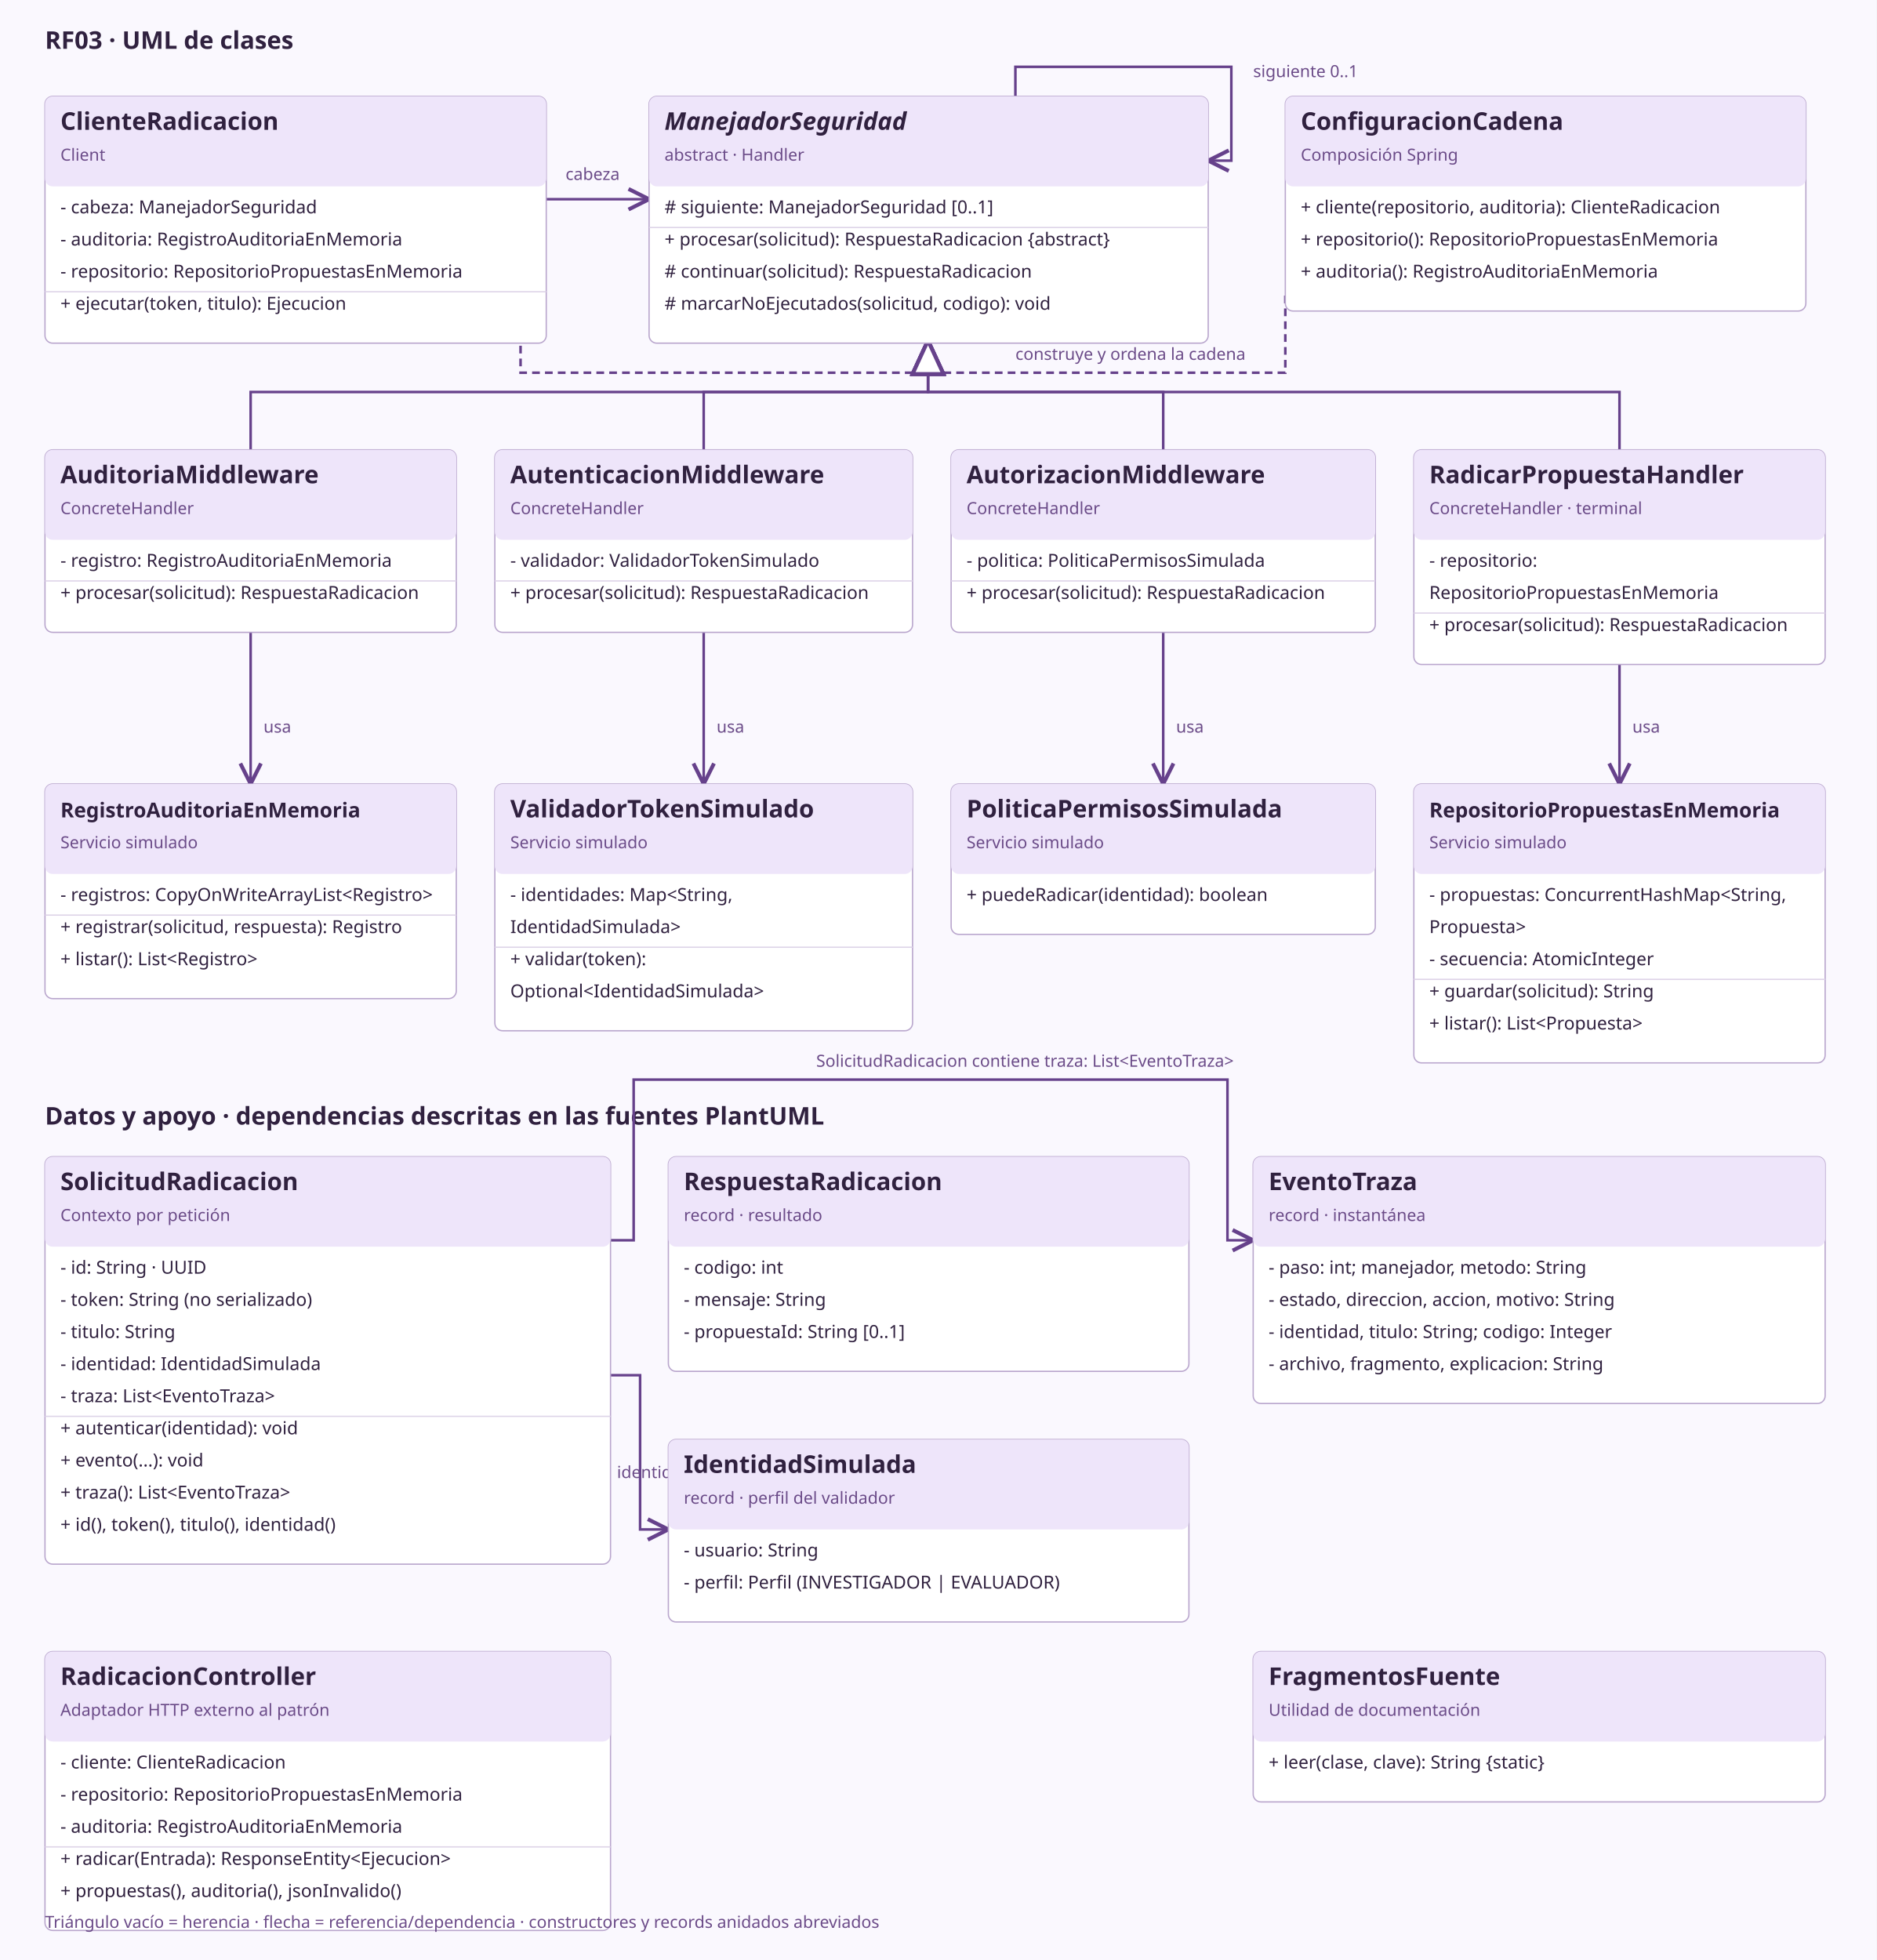
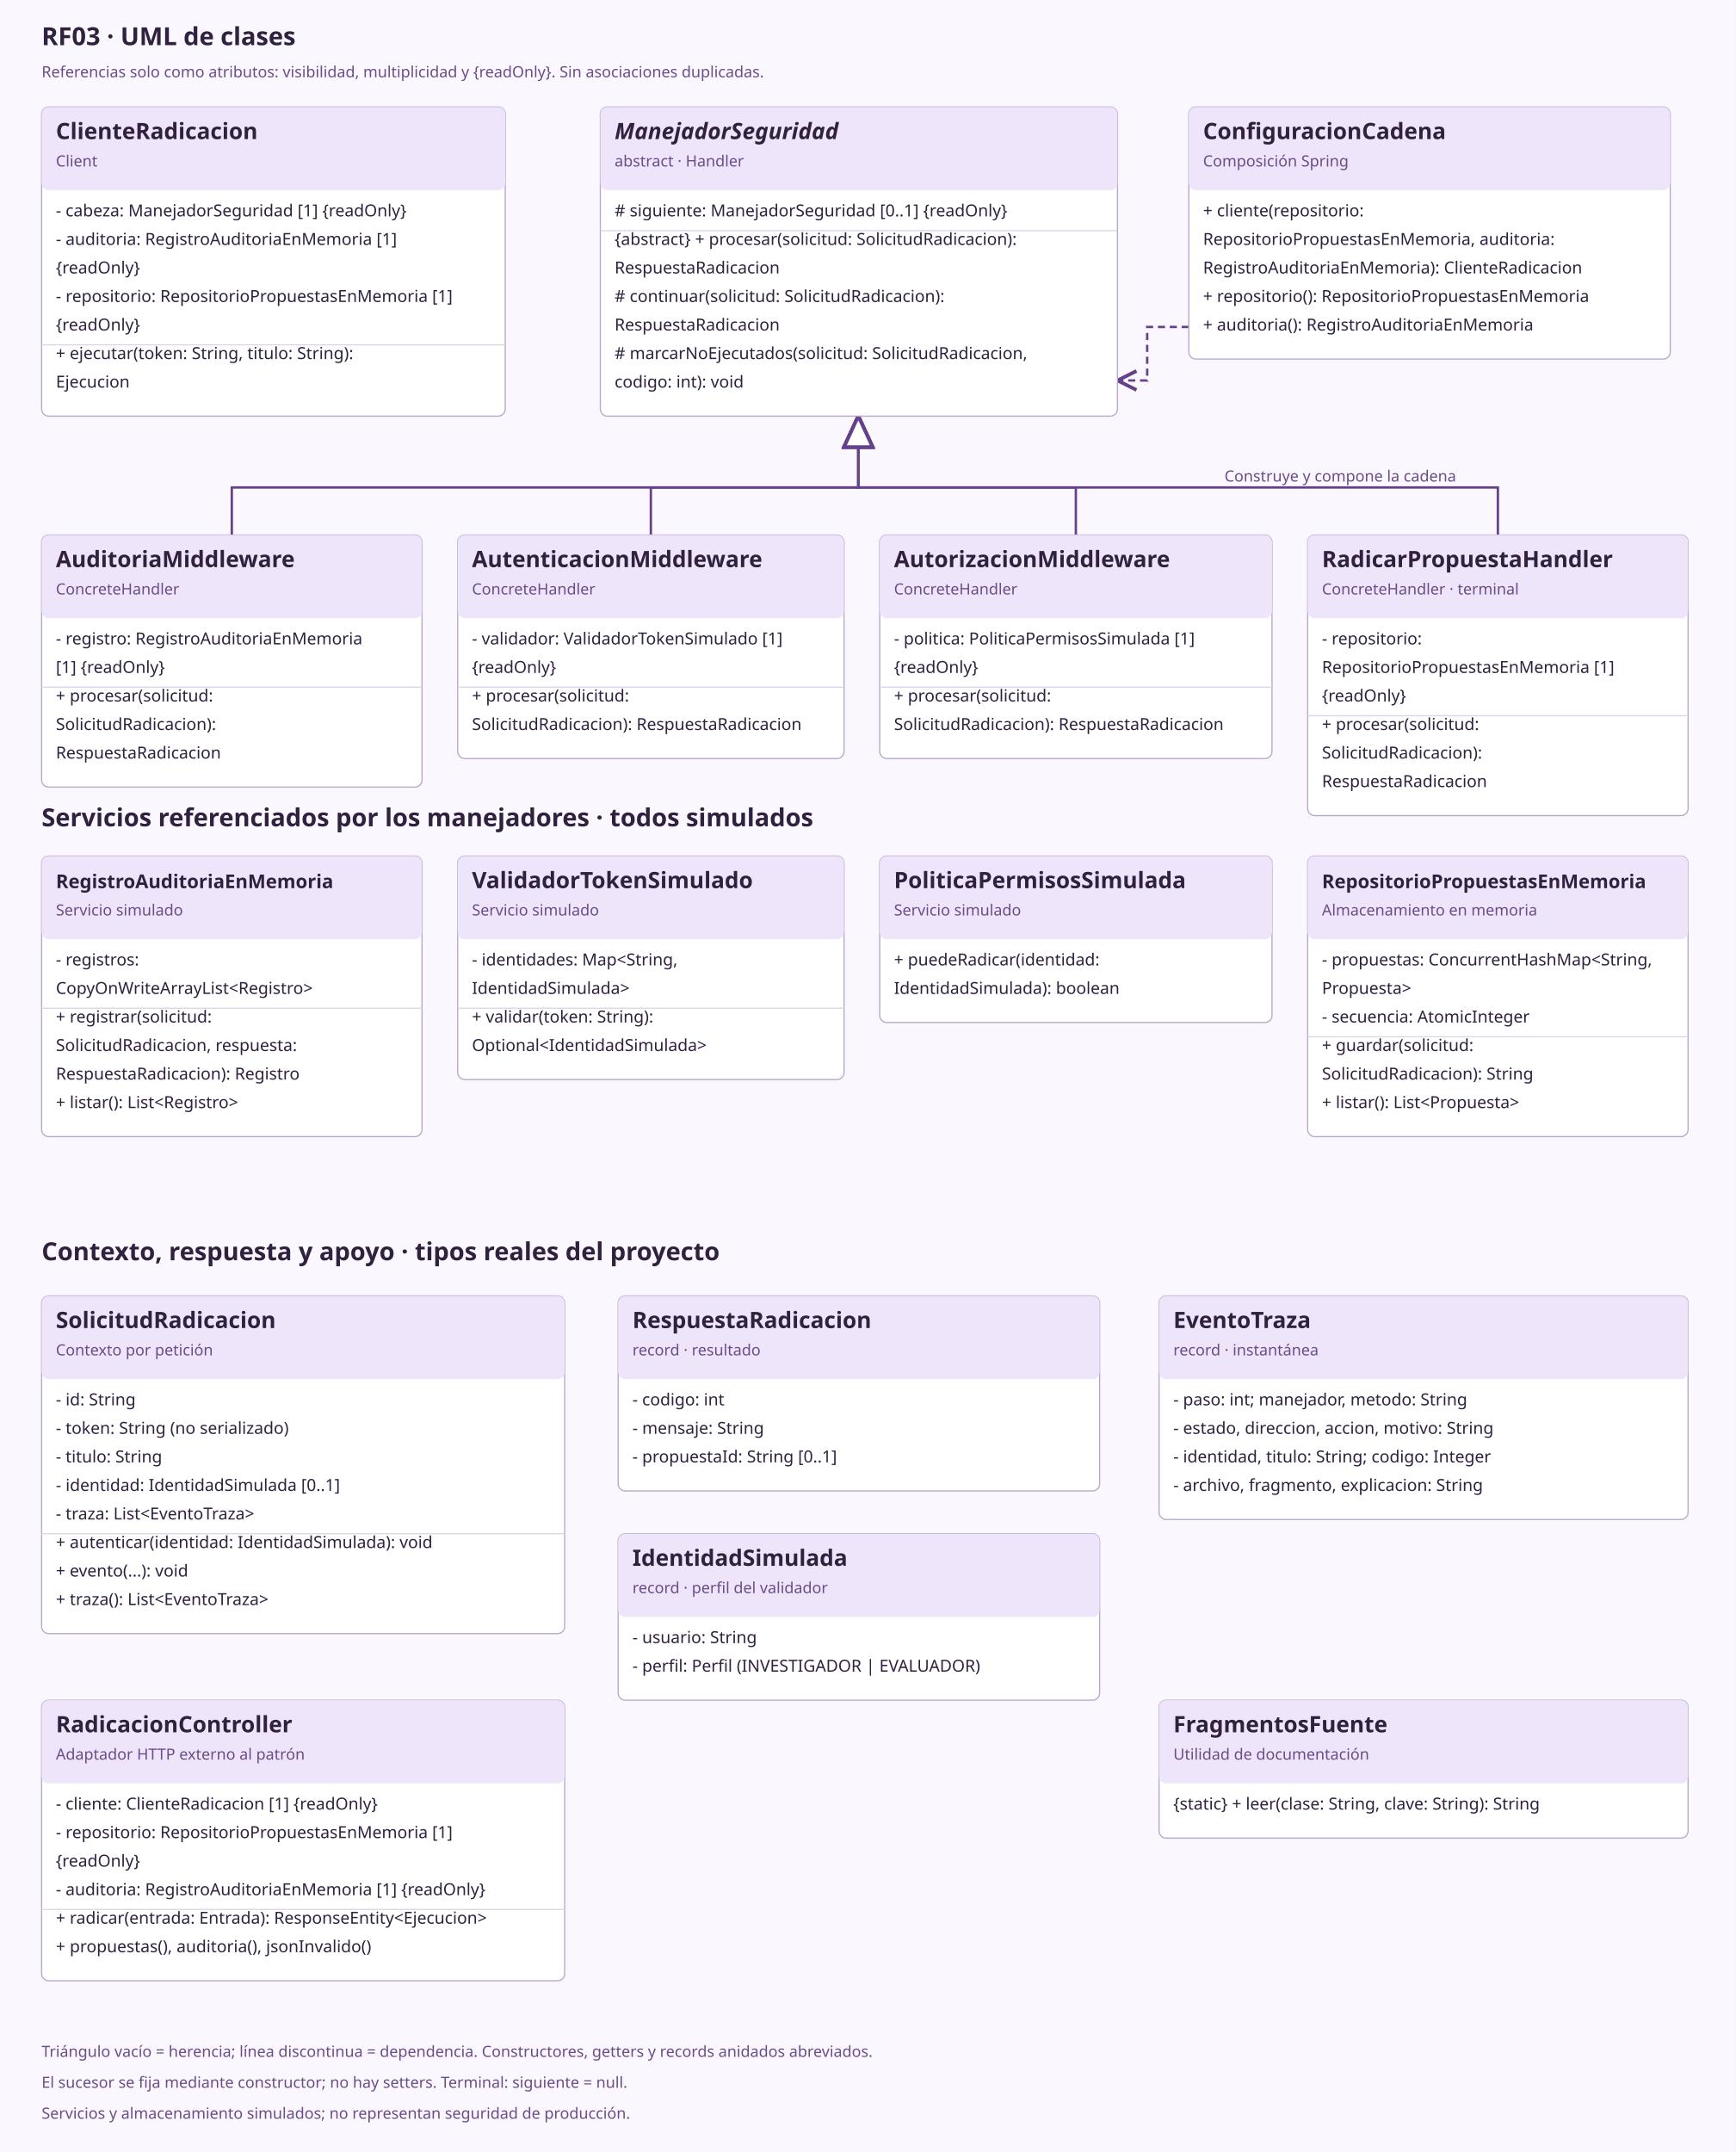
- <svg xmlns="http://www.w3.org/2000/svg" viewBox="0 0 1460 1525" role="img" aria-labelledby="title desc">
+ <svg xmlns="http://www.w3.org/2000/svg" viewBox="0 0 1460 1810" role="img" aria-labelledby="title desc">
  <defs>
    <marker id="arrow" markerWidth="10" markerHeight="10" refX="9" refY="5" orient="auto">
      <path d="M1 1 L9 5 L1 9" fill="none" stroke="#66418b" stroke-width="1.5" />
    </marker>
    <marker id="inherit" markerWidth="16" markerHeight="14" refX="14" refY="7" orient="auto">
      <path d="M1 1 L14 7 L1 13 Z" fill="white" stroke="#66418b" stroke-width="1.5" />
    </marker>
  </defs>
-   <rect width="1460" height="1525" fill="#faf8fe" />
-   <style>text{font-family:system-ui,Segoe UI,sans-serif;fill:#30213f} .title{font-size:19px;font-weight:700}.member{font-size:14px}.role{font-size:13px;fill:#6b4b88}.edge{fill:none;stroke:#66418b;stroke-width:2}</style>
+   <rect width="1460" height="1810" fill="#faf8fe" />
+   <style>text{font-family:system-ui,Segoe UI,sans-serif;fill:#30213f}.title{font-size:21px;font-weight:700}.member{font-size:14px}.role{font-size:13px;fill:#6b4b88}.edge{fill:none;stroke:#66418b;stroke-width:2}</style>
  <text x="35" y="38" class="title">RF03 · UML de clases</text>
-   <path d="M425 155 H505" class="edge" marker-end="url(#arrow)" />
-   <text x="440" y="140" class="role">cabeza</text>
-   <path d="M790 75 V52 H958 V125 H940" class="edge" marker-end="url(#arrow)" />
-   <text x="975" y="60" class="role">siguiente 0..1</text>
-   <path d="M1000 230 V290 H405 V240" class="edge" marker-end="url(#arrow)" stroke-dasharray="6 4" />
-   <text x="790" y="280" class="role">construye y ordena la cadena</text>
-   <path d="M195.0 350 V320 H195.0 V305 H722 V265" class="edge" marker-end="url(#inherit)" />
-   <path d="M195.0 492 V610" class="edge" marker-end="url(#arrow)" />
-   <text x="205.0" y="570" class="role">usa</text>
-   <path d="M547.5 350 V320 H547.5 V305 H722 V265" class="edge" marker-end="url(#inherit)" />
-   <path d="M547.5 492 V610" class="edge" marker-end="url(#arrow)" />
-   <text x="557.5" y="570" class="role">usa</text>
-   <path d="M905.0 350 V320 H905.0 V305 H722 V265" class="edge" marker-end="url(#inherit)" />
-   <path d="M905.0 492 V610" class="edge" marker-end="url(#arrow)" />
-   <text x="915.0" y="570" class="role">usa</text>
-   <path d="M1260.0 350 V320 H1260.0 V305 H722 V265" class="edge" marker-end="url(#inherit)" />
-   <path d="M1260.0 517 V610" class="edge" marker-end="url(#arrow)" />
-   <text x="1270.0" y="570" class="role">usa</text>
-   <text x="35" y="875" class="title">Datos y apoyo · dependencias descritas en las fuentes PlantUML</text>
-   <path d="M475 1070 H498 V1190 H520" class="edge" marker-end="url(#arrow)" />
-   <text x="480" y="1150" class="role">identidad</text>
-   <path d="M475 965 H493 V840 H955 V965 H975" class="edge" marker-end="url(#arrow)" />
-   <text x="635" y="830" class="role">SolicitudRadicacion contiene traza: List&lt;EventoTraza&gt;</text>
-   <g>
-     <rect x="35" y="75" width="390" height="192" rx="6" fill="white" stroke="#b9a6cd" />
-     <rect x="35" y="75" width="390" height="70" rx="6" fill="#eee5fa" />
-     <text x="47" y="101" class="title">ClienteRadicacion</text>
-     <text x="47" y="125" class="role">Client</text>
-     <text x="47" y="166" class="member">- cabeza: ManejadorSeguridad</text>
-     <text x="47" y="191" class="member">- auditoria: RegistroAuditoriaEnMemoria</text>
-     <text x="47" y="216" class="member">- repositorio: RepositorioPropuestasEnMemoria</text>
-     <path d="M35 227 H425" stroke="#ded4e8" />
-     <text x="47" y="241" class="member">+ ejecutar(token, titulo): Ejecucion</text>
-   </g>
-   <g>
-     <rect x="505" y="75" width="435" height="192" rx="6" fill="white" stroke="#b9a6cd" />
-     <rect x="505" y="75" width="435" height="70" rx="6" fill="#eee5fa" />
-     <text x="517" y="101" class="title" font-style="italic">ManejadorSeguridad</text>
-     <text x="517" y="125" class="role">abstract · Handler</text>
-     <text x="517" y="166" class="member"># siguiente: ManejadorSeguridad [0..1]</text>
-     <path d="M505 177 H940" stroke="#ded4e8" />
-     <text x="517" y="191" class="member">+ procesar(solicitud): RespuestaRadicacion {abstract}</text>
-     <text x="517" y="216" class="member"># continuar(solicitud): RespuestaRadicacion</text>
-     <text x="517" y="241" class="member"># marcarNoEjecutados(solicitud, codigo): void</text>
-   </g>
-   <g>
-     <rect x="1000" y="75" width="405" height="167" rx="6" fill="white" stroke="#b9a6cd" />
-     <rect x="1000" y="75" width="405" height="70" rx="6" fill="#eee5fa" />
-     <text x="1012" y="101" class="title">ConfiguracionCadena</text>
-     <text x="1012" y="125" class="role">Composición Spring</text>
-     <text x="1012" y="166" class="member">+ cliente(repositorio, auditoria): ClienteRadicacion</text>
-     <text x="1012" y="191" class="member">+ repositorio(): RepositorioPropuestasEnMemoria</text>
-     <text x="1012" y="216" class="member">+ auditoria(): RegistroAuditoriaEnMemoria</text>
-   </g>
-   <g>
-     <rect x="35" y="350" width="320" height="142" rx="6" fill="white" stroke="#b9a6cd" />
-     <rect x="35" y="350" width="320" height="70" rx="6" fill="#eee5fa" />
-     <text x="47" y="376" class="title">AuditoriaMiddleware</text>
-     <text x="47" y="400" class="role">ConcreteHandler</text>
-     <text x="47" y="441" class="member">- registro: RegistroAuditoriaEnMemoria</text>
-     <path d="M35 452 H355" stroke="#ded4e8" />
-     <text x="47" y="466" class="member">+ procesar(solicitud): RespuestaRadicacion</text>
-   </g>
-   <g>
-     <rect x="385" y="350" width="325" height="142" rx="6" fill="white" stroke="#b9a6cd" />
-     <rect x="385" y="350" width="325" height="70" rx="6" fill="#eee5fa" />
-     <text x="397" y="376" class="title">AutenticacionMiddleware</text>
-     <text x="397" y="400" class="role">ConcreteHandler</text>
-     <text x="397" y="441" class="member">- validador: ValidadorTokenSimulado</text>
-     <path d="M385 452 H710" stroke="#ded4e8" />
-     <text x="397" y="466" class="member">+ procesar(solicitud): RespuestaRadicacion</text>
-   </g>
-   <g>
-     <rect x="740" y="350" width="330" height="142" rx="6" fill="white" stroke="#b9a6cd" />
-     <rect x="740" y="350" width="330" height="70" rx="6" fill="#eee5fa" />
-     <text x="752" y="376" class="title">AutorizacionMiddleware</text>
-     <text x="752" y="400" class="role">ConcreteHandler</text>
-     <text x="752" y="441" class="member">- politica: PoliticaPermisosSimulada</text>
-     <path d="M740 452 H1070" stroke="#ded4e8" />
-     <text x="752" y="466" class="member">+ procesar(solicitud): RespuestaRadicacion</text>
-   </g>
-   <g>
-     <rect x="1100" y="350" width="320" height="167" rx="6" fill="white" stroke="#b9a6cd" />
-     <rect x="1100" y="350" width="320" height="70" rx="6" fill="#eee5fa" />
-     <text x="1112" y="376" class="title">RadicarPropuestaHandler</text>
-     <text x="1112" y="400" class="role">ConcreteHandler · terminal</text>
-     <text x="1112" y="441" class="member">- repositorio:</text>
-     <text x="1112" y="466" class="member">RepositorioPropuestasEnMemoria</text>
-     <path d="M1100 477 H1420" stroke="#ded4e8" />
-     <text x="1112" y="491" class="member">+ procesar(solicitud): RespuestaRadicacion</text>
-   </g>
-   <g>
-     <rect x="35" y="610" width="320" height="167" rx="6" fill="white" stroke="#b9a6cd" />
-     <rect x="35" y="610" width="320" height="70" rx="6" fill="#eee5fa" />
-     <text x="47" y="636" class="title" style="font-size:16px">RegistroAuditoriaEnMemoria</text>
-     <text x="47" y="660" class="role">Servicio simulado</text>
-     <text x="47" y="701" class="member">- registros: CopyOnWriteArrayList&lt;Registro&gt;</text>
-     <path d="M35 712 H355" stroke="#ded4e8" />
-     <text x="47" y="726" class="member">+ registrar(solicitud, respuesta): Registro</text>
-     <text x="47" y="751" class="member">+ listar(): List&lt;Registro&gt;</text>
-   </g>
-   <g>
-     <rect x="385" y="610" width="325" height="192" rx="6" fill="white" stroke="#b9a6cd" />
-     <rect x="385" y="610" width="325" height="70" rx="6" fill="#eee5fa" />
-     <text x="397" y="636" class="title">ValidadorTokenSimulado</text>
-     <text x="397" y="660" class="role">Servicio simulado</text>
-     <text x="397" y="701" class="member">- identidades: Map&lt;String,</text>
-     <text x="397" y="726" class="member">IdentidadSimulada&gt;</text>
-     <path d="M385 737 H710" stroke="#ded4e8" />
-     <text x="397" y="751" class="member">+ validar(token):</text>
-     <text x="397" y="776" class="member">Optional&lt;IdentidadSimulada&gt;</text>
-   </g>
-   <g>
-     <rect x="740" y="610" width="330" height="117" rx="6" fill="white" stroke="#b9a6cd" />
-     <rect x="740" y="610" width="330" height="70" rx="6" fill="#eee5fa" />
-     <text x="752" y="636" class="title">PoliticaPermisosSimulada</text>
-     <text x="752" y="660" class="role">Servicio simulado</text>
-     <text x="752" y="701" class="member">+ puedeRadicar(identidad): boolean</text>
-   </g>
-   <g>
-     <rect x="1100" y="610" width="320" height="217" rx="6" fill="white" stroke="#b9a6cd" />
-     <rect x="1100" y="610" width="320" height="70" rx="6" fill="#eee5fa" />
-     <text x="1112" y="636" class="title" style="font-size:16px">RepositorioPropuestasEnMemoria</text>
-     <text x="1112" y="660" class="role">Servicio simulado</text>
-     <text x="1112" y="701" class="member">- propuestas: ConcurrentHashMap&lt;String,</text>
-     <text x="1112" y="726" class="member">Propuesta&gt;</text>
-     <text x="1112" y="751" class="member">- secuencia: AtomicInteger</text>
-     <path d="M1100 762 H1420" stroke="#ded4e8" />
-     <text x="1112" y="776" class="member">+ guardar(solicitud): String</text>
-     <text x="1112" y="801" class="member">+ listar(): List&lt;Propuesta&gt;</text>
-   </g>
-   <g>
-     <rect x="35" y="900" width="440" height="317" rx="6" fill="white" stroke="#b9a6cd" />
-     <rect x="35" y="900" width="440" height="70" rx="6" fill="#eee5fa" />
-     <text x="47" y="926" class="title">SolicitudRadicacion</text>
-     <text x="47" y="950" class="role">Contexto por petición</text>
-     <text x="47" y="991" class="member">- id: String · UUID</text>
-     <text x="47" y="1016" class="member">- token: String (no serializado)</text>
-     <text x="47" y="1041" class="member">- titulo: String</text>
-     <text x="47" y="1066" class="member">- identidad: IdentidadSimulada</text>
-     <text x="47" y="1091" class="member">- traza: List&lt;EventoTraza&gt;</text>
-     <path d="M35 1102 H475" stroke="#ded4e8" />
-     <text x="47" y="1116" class="member">+ autenticar(identidad): void</text>
-     <text x="47" y="1141" class="member">+ evento(...): void</text>
-     <text x="47" y="1166" class="member">+ traza(): List&lt;EventoTraza&gt;</text>
-     <text x="47" y="1191" class="member">+ id(), token(), titulo(), identidad()</text>
-   </g>
-   <g>
-     <rect x="520" y="900" width="405" height="167" rx="6" fill="white" stroke="#b9a6cd" />
-     <rect x="520" y="900" width="405" height="70" rx="6" fill="#eee5fa" />
-     <text x="532" y="926" class="title">RespuestaRadicacion</text>
-     <text x="532" y="950" class="role">record · resultado</text>
-     <text x="532" y="991" class="member">- codigo: int</text>
-     <text x="532" y="1016" class="member">- mensaje: String</text>
-     <text x="532" y="1041" class="member">- propuestaId: String [0..1]</text>
-   </g>
-   <g>
-     <rect x="975" y="900" width="445" height="192" rx="6" fill="white" stroke="#b9a6cd" />
-     <rect x="975" y="900" width="445" height="70" rx="6" fill="#eee5fa" />
-     <text x="987" y="926" class="title">EventoTraza</text>
-     <text x="987" y="950" class="role">record · instantánea</text>
-     <text x="987" y="991" class="member">- paso: int; manejador, metodo: String</text>
-     <text x="987" y="1016" class="member">- estado, direccion, accion, motivo: String</text>
-     <text x="987" y="1041" class="member">- identidad, titulo: String; codigo: Integer</text>
-     <text x="987" y="1066" class="member">- archivo, fragmento, explicacion: String</text>
-   </g>
-   <g>
-     <rect x="520" y="1120" width="405" height="142" rx="6" fill="white" stroke="#b9a6cd" />
-     <rect x="520" y="1120" width="405" height="70" rx="6" fill="#eee5fa" />
-     <text x="532" y="1146" class="title">IdentidadSimulada</text>
-     <text x="532" y="1170" class="role">record · perfil del validador</text>
-     <text x="532" y="1211" class="member">- usuario: String</text>
-     <text x="532" y="1236" class="member">- perfil: Perfil (INVESTIGADOR | EVALUADOR)</text>
-   </g>
-   <g>
-     <rect x="35" y="1285" width="440" height="217" rx="6" fill="white" stroke="#b9a6cd" />
-     <rect x="35" y="1285" width="440" height="70" rx="6" fill="#eee5fa" />
-     <text x="47" y="1311" class="title">RadicacionController</text>
-     <text x="47" y="1335" class="role">Adaptador HTTP externo al patrón</text>
-     <text x="47" y="1376" class="member">- cliente: ClienteRadicacion</text>
-     <text x="47" y="1401" class="member">- repositorio: RepositorioPropuestasEnMemoria</text>
-     <text x="47" y="1426" class="member">- auditoria: RegistroAuditoriaEnMemoria</text>
-     <path d="M35 1437 H475" stroke="#ded4e8" />
-     <text x="47" y="1451" class="member">+ radicar(Entrada): ResponseEntity&lt;Ejecucion&gt;</text>
-     <text x="47" y="1476" class="member">+ propuestas(), auditoria(), jsonInvalido()</text>
-   </g>
-   <g>
-     <rect x="975" y="1285" width="445" height="117" rx="6" fill="white" stroke="#b9a6cd" />
-     <rect x="975" y="1285" width="445" height="70" rx="6" fill="#eee5fa" />
-     <text x="987" y="1311" class="title">FragmentosFuente</text>
-     <text x="987" y="1335" class="role">Utilidad de documentación</text>
-     <text x="987" y="1376" class="member">+ leer(clase, clave): String {static}</text>
-   </g>
-   <text x="35" y="1500" class="role">Triángulo vacío = herencia · flecha = referencia/dependencia · constructores y records anidados abreviados</text>
+   <text x="35" y="65" class="role">Referencias solo como atributos: visibilidad, multiplicidad y {readOnly}. Sin asociaciones duplicadas.</text>
+   <path data-subclass="AuditoriaMiddleware" d="M195.0 450 V410 H722 V350" class="edge" marker-end="url(#inherit)" />
+   <path data-subclass="AutenticacionMiddleware" d="M547.5 450 V410 H722 V350" class="edge" marker-end="url(#inherit)" />
+   <path data-subclass="AutorizacionMiddleware" d="M905.0 450 V410 H722 V350" class="edge" marker-end="url(#inherit)" />
+   <path data-subclass="RadicarPropuestaHandler" d="M1260.0 450 V410 H722 V350" class="edge" marker-end="url(#inherit)" />
+   <path d="M1000 275 H965 V320 H940" class="edge" stroke-dasharray="6 4" marker-end="url(#arrow)" />
+   <text x="1030" y="405" class="role">Construye y compone la cadena</text>
+   <text x="35" y="695" class="title">Servicios referenciados por los manejadores · todos simulados</text>
+   <text x="35" y="1060" class="title">Contexto, respuesta y apoyo · tipos reales del proyecto</text>
+   <g data-class="ClienteRadicacion">
+     <rect x="35" y="90" width="390" height="260" rx="6" fill="white" stroke="#b9a6cd" />
+     <rect x="35" y="90" width="390" height="70" rx="6" fill="#eee5fa" />
+     <text x="47" y="117" class="title" style="font-size:19px">ClienteRadicacion</text>
+     <text x="47" y="140" class="role">Client</text>
+     <text x="47" y="182" class="member">- cabeza: ManejadorSeguridad [1] {readOnly}</text>
+     <text x="47" y="206" class="member">- auditoria: RegistroAuditoriaEnMemoria [1]</text>
+     <text x="47" y="230" class="member">{readOnly}</text>
+     <text x="47" y="254" class="member">- repositorio: RepositorioPropuestasEnMemoria [1]</text>
+     <text x="47" y="278" class="member">{readOnly}</text>
+     <path d="M35 290 H425" stroke="#ded4e8" />
+     <text x="47" y="302" class="member">+ ejecutar(token: String, titulo: String):</text>
+     <text x="47" y="326" class="member">Ejecucion</text>
+   </g>
+   <g data-class="ManejadorSeguridad">
+     <rect x="505" y="90" width="435" height="260" rx="6" fill="white" stroke="#b9a6cd" />
+     <rect x="505" y="90" width="435" height="70" rx="6" fill="#eee5fa" />
+     <text x="517" y="117" class="title" style="font-size:19px" font-style="italic">ManejadorSeguridad</text>
+     <text x="517" y="140" class="role">abstract · Handler</text>
+     <text x="517" y="182" class="member"># siguiente: ManejadorSeguridad [0..1] {readOnly}</text>
+     <path d="M505 194 H940" stroke="#ded4e8" />
+     <text x="517" y="206" class="member">{abstract} + procesar(solicitud: SolicitudRadicacion):</text>
+     <text x="517" y="230" class="member">RespuestaRadicacion</text>
+     <text x="517" y="254" class="member"># continuar(solicitud: SolicitudRadicacion):</text>
+     <text x="517" y="278" class="member">RespuestaRadicacion</text>
+     <text x="517" y="302" class="member"># marcarNoEjecutados(solicitud: SolicitudRadicacion,</text>
+     <text x="517" y="326" class="member">codigo: int): void</text>
+   </g>
+   <g data-class="ConfiguracionCadena">
+     <rect x="1000" y="90" width="405" height="212" rx="6" fill="white" stroke="#b9a6cd" />
+     <rect x="1000" y="90" width="405" height="70" rx="6" fill="#eee5fa" />
+     <text x="1012" y="117" class="title" style="font-size:19px">ConfiguracionCadena</text>
+     <text x="1012" y="140" class="role">Composición Spring</text>
+     <text x="1012" y="182" class="member">+ cliente(repositorio:</text>
+     <text x="1012" y="206" class="member">RepositorioPropuestasEnMemoria, auditoria:</text>
+     <text x="1012" y="230" class="member">RegistroAuditoriaEnMemoria): ClienteRadicacion</text>
+     <text x="1012" y="254" class="member">+ repositorio(): RepositorioPropuestasEnMemoria</text>
+     <text x="1012" y="278" class="member">+ auditoria(): RegistroAuditoriaEnMemoria</text>
+   </g>
+   <g data-class="AuditoriaMiddleware">
+     <rect x="35" y="450" width="320" height="212" rx="6" fill="white" stroke="#b9a6cd" />
+     <rect x="35" y="450" width="320" height="70" rx="6" fill="#eee5fa" />
+     <text x="47" y="477" class="title" style="font-size:19px">AuditoriaMiddleware</text>
+     <text x="47" y="500" class="role">ConcreteHandler</text>
+     <text x="47" y="542" class="member">- registro: RegistroAuditoriaEnMemoria</text>
+     <text x="47" y="566" class="member">[1] {readOnly}</text>
+     <path d="M35 578 H355" stroke="#ded4e8" />
+     <text x="47" y="590" class="member">+ procesar(solicitud:</text>
+     <text x="47" y="614" class="member">SolicitudRadicacion):</text>
+     <text x="47" y="638" class="member">RespuestaRadicacion</text>
+   </g>
+   <g data-class="AutenticacionMiddleware">
+     <rect x="385" y="450" width="325" height="188" rx="6" fill="white" stroke="#b9a6cd" />
+     <rect x="385" y="450" width="325" height="70" rx="6" fill="#eee5fa" />
+     <text x="397" y="477" class="title" style="font-size:19px">AutenticacionMiddleware</text>
+     <text x="397" y="500" class="role">ConcreteHandler</text>
+     <text x="397" y="542" class="member">- validador: ValidadorTokenSimulado [1]</text>
+     <text x="397" y="566" class="member">{readOnly}</text>
+     <path d="M385 578 H710" stroke="#ded4e8" />
+     <text x="397" y="590" class="member">+ procesar(solicitud:</text>
+     <text x="397" y="614" class="member">SolicitudRadicacion): RespuestaRadicacion</text>
+   </g>
+   <g data-class="AutorizacionMiddleware">
+     <rect x="740" y="450" width="330" height="188" rx="6" fill="white" stroke="#b9a6cd" />
+     <rect x="740" y="450" width="330" height="70" rx="6" fill="#eee5fa" />
+     <text x="752" y="477" class="title" style="font-size:19px">AutorizacionMiddleware</text>
+     <text x="752" y="500" class="role">ConcreteHandler</text>
+     <text x="752" y="542" class="member">- politica: PoliticaPermisosSimulada [1]</text>
+     <text x="752" y="566" class="member">{readOnly}</text>
+     <path d="M740 578 H1070" stroke="#ded4e8" />
+     <text x="752" y="590" class="member">+ procesar(solicitud:</text>
+     <text x="752" y="614" class="member">SolicitudRadicacion): RespuestaRadicacion</text>
+   </g>
+   <g data-class="RadicarPropuestaHandler">
+     <rect x="1100" y="450" width="320" height="236" rx="6" fill="white" stroke="#b9a6cd" />
+     <rect x="1100" y="450" width="320" height="70" rx="6" fill="#eee5fa" />
+     <text x="1112" y="477" class="title" style="font-size:19px">RadicarPropuestaHandler</text>
+     <text x="1112" y="500" class="role">ConcreteHandler · terminal</text>
+     <text x="1112" y="542" class="member">- repositorio:</text>
+     <text x="1112" y="566" class="member">RepositorioPropuestasEnMemoria [1]</text>
+     <text x="1112" y="590" class="member">{readOnly}</text>
+     <path d="M1100 602 H1420" stroke="#ded4e8" />
+     <text x="1112" y="614" class="member">+ procesar(solicitud:</text>
+     <text x="1112" y="638" class="member">SolicitudRadicacion):</text>
+     <text x="1112" y="662" class="member">RespuestaRadicacion</text>
+   </g>
+   <g data-class="RegistroAuditoriaEnMemoria">
+     <rect x="35" y="720" width="320" height="236" rx="6" fill="white" stroke="#b9a6cd" />
+     <rect x="35" y="720" width="320" height="70" rx="6" fill="#eee5fa" />
+     <text x="47" y="747" class="title" style="font-size:16px">RegistroAuditoriaEnMemoria</text>
+     <text x="47" y="770" class="role">Servicio simulado</text>
+     <text x="47" y="812" class="member">- registros:</text>
+     <text x="47" y="836" class="member">CopyOnWriteArrayList&lt;Registro&gt;</text>
+     <path d="M35 848 H355" stroke="#ded4e8" />
+     <text x="47" y="860" class="member">+ registrar(solicitud:</text>
+     <text x="47" y="884" class="member">SolicitudRadicacion, respuesta:</text>
+     <text x="47" y="908" class="member">RespuestaRadicacion): Registro</text>
+     <text x="47" y="932" class="member">+ listar(): List&lt;Registro&gt;</text>
+   </g>
+   <g data-class="ValidadorTokenSimulado">
+     <rect x="385" y="720" width="325" height="188" rx="6" fill="white" stroke="#b9a6cd" />
+     <rect x="385" y="720" width="325" height="70" rx="6" fill="#eee5fa" />
+     <text x="397" y="747" class="title" style="font-size:19px">ValidadorTokenSimulado</text>
+     <text x="397" y="770" class="role">Servicio simulado</text>
+     <text x="397" y="812" class="member">- identidades: Map&lt;String,</text>
+     <text x="397" y="836" class="member">IdentidadSimulada&gt;</text>
+     <path d="M385 848 H710" stroke="#ded4e8" />
+     <text x="397" y="860" class="member">+ validar(token: String):</text>
+     <text x="397" y="884" class="member">Optional&lt;IdentidadSimulada&gt;</text>
+   </g>
+   <g data-class="PoliticaPermisosSimulada">
+     <rect x="740" y="720" width="330" height="140" rx="6" fill="white" stroke="#b9a6cd" />
+     <rect x="740" y="720" width="330" height="70" rx="6" fill="#eee5fa" />
+     <text x="752" y="747" class="title" style="font-size:19px">PoliticaPermisosSimulada</text>
+     <text x="752" y="770" class="role">Servicio simulado</text>
+     <text x="752" y="812" class="member">+ puedeRadicar(identidad:</text>
+     <text x="752" y="836" class="member">IdentidadSimulada): boolean</text>
+   </g>
+   <g data-class="RepositorioPropuestasEnMemoria">
+     <rect x="1100" y="720" width="320" height="236" rx="6" fill="white" stroke="#b9a6cd" />
+     <rect x="1100" y="720" width="320" height="70" rx="6" fill="#eee5fa" />
+     <text x="1112" y="747" class="title" style="font-size:16px">RepositorioPropuestasEnMemoria</text>
+     <text x="1112" y="770" class="role">Almacenamiento en memoria</text>
+     <text x="1112" y="812" class="member">- propuestas: ConcurrentHashMap&lt;String,</text>
+     <text x="1112" y="836" class="member">Propuesta&gt;</text>
+     <text x="1112" y="860" class="member">- secuencia: AtomicInteger</text>
+     <path d="M1100 872 H1420" stroke="#ded4e8" />
+     <text x="1112" y="884" class="member">+ guardar(solicitud:</text>
+     <text x="1112" y="908" class="member">SolicitudRadicacion): String</text>
+     <text x="1112" y="932" class="member">+ listar(): List&lt;Propuesta&gt;</text>
+   </g>
+   <g data-class="SolicitudRadicacion">
+     <rect x="35" y="1090" width="440" height="284" rx="6" fill="white" stroke="#b9a6cd" />
+     <rect x="35" y="1090" width="440" height="70" rx="6" fill="#eee5fa" />
+     <text x="47" y="1117" class="title" style="font-size:19px">SolicitudRadicacion</text>
+     <text x="47" y="1140" class="role">Contexto por petición</text>
+     <text x="47" y="1182" class="member">- id: String</text>
+     <text x="47" y="1206" class="member">- token: String (no serializado)</text>
+     <text x="47" y="1230" class="member">- titulo: String</text>
+     <text x="47" y="1254" class="member">- identidad: IdentidadSimulada [0..1]</text>
+     <text x="47" y="1278" class="member">- traza: List&lt;EventoTraza&gt;</text>
+     <path d="M35 1290 H475" stroke="#ded4e8" />
+     <text x="47" y="1302" class="member">+ autenticar(identidad: IdentidadSimulada): void</text>
+     <text x="47" y="1326" class="member">+ evento(...): void</text>
+     <text x="47" y="1350" class="member">+ traza(): List&lt;EventoTraza&gt;</text>
+   </g>
+   <g data-class="RespuestaRadicacion">
+     <rect x="520" y="1090" width="405" height="164" rx="6" fill="white" stroke="#b9a6cd" />
+     <rect x="520" y="1090" width="405" height="70" rx="6" fill="#eee5fa" />
+     <text x="532" y="1117" class="title" style="font-size:19px">RespuestaRadicacion</text>
+     <text x="532" y="1140" class="role">record · resultado</text>
+     <text x="532" y="1182" class="member">- codigo: int</text>
+     <text x="532" y="1206" class="member">- mensaje: String</text>
+     <text x="532" y="1230" class="member">- propuestaId: String [0..1]</text>
+   </g>
+   <g data-class="EventoTraza">
+     <rect x="975" y="1090" width="445" height="188" rx="6" fill="white" stroke="#b9a6cd" />
+     <rect x="975" y="1090" width="445" height="70" rx="6" fill="#eee5fa" />
+     <text x="987" y="1117" class="title" style="font-size:19px">EventoTraza</text>
+     <text x="987" y="1140" class="role">record · instantánea</text>
+     <text x="987" y="1182" class="member">- paso: int; manejador, metodo: String</text>
+     <text x="987" y="1206" class="member">- estado, direccion, accion, motivo: String</text>
+     <text x="987" y="1230" class="member">- identidad, titulo: String; codigo: Integer</text>
+     <text x="987" y="1254" class="member">- archivo, fragmento, explicacion: String</text>
+   </g>
+   <g data-class="IdentidadSimulada">
+     <rect x="520" y="1290" width="405" height="140" rx="6" fill="white" stroke="#b9a6cd" />
+     <rect x="520" y="1290" width="405" height="70" rx="6" fill="#eee5fa" />
+     <text x="532" y="1317" class="title" style="font-size:19px">IdentidadSimulada</text>
+     <text x="532" y="1340" class="role">record · perfil del validador</text>
+     <text x="532" y="1382" class="member">- usuario: String</text>
+     <text x="532" y="1406" class="member">- perfil: Perfil (INVESTIGADOR | EVALUADOR)</text>
+   </g>
+   <g data-class="RadicacionController">
+     <rect x="35" y="1430" width="440" height="236" rx="6" fill="white" stroke="#b9a6cd" />
+     <rect x="35" y="1430" width="440" height="70" rx="6" fill="#eee5fa" />
+     <text x="47" y="1457" class="title" style="font-size:19px">RadicacionController</text>
+     <text x="47" y="1480" class="role">Adaptador HTTP externo al patrón</text>
+     <text x="47" y="1522" class="member">- cliente: ClienteRadicacion [1] {readOnly}</text>
+     <text x="47" y="1546" class="member">- repositorio: RepositorioPropuestasEnMemoria [1]</text>
+     <text x="47" y="1570" class="member">{readOnly}</text>
+     <text x="47" y="1594" class="member">- auditoria: RegistroAuditoriaEnMemoria [1] {readOnly}</text>
+     <path d="M35 1606 H475" stroke="#ded4e8" />
+     <text x="47" y="1618" class="member">+ radicar(entrada: Entrada): ResponseEntity&lt;Ejecucion&gt;</text>
+     <text x="47" y="1642" class="member">+ propuestas(), auditoria(), jsonInvalido()</text>
+   </g>
+   <g data-class="FragmentosFuente">
+     <rect x="975" y="1430" width="445" height="116" rx="6" fill="white" stroke="#b9a6cd" />
+     <rect x="975" y="1430" width="445" height="70" rx="6" fill="#eee5fa" />
+     <text x="987" y="1457" class="title" style="font-size:19px">FragmentosFuente</text>
+     <text x="987" y="1480" class="role">Utilidad de documentación</text>
+     <text x="987" y="1522" class="member">{static} + leer(clase: String, clave: String): String</text>
+   </g>
+   <text x="35" y="1730" class="role">Triángulo vacío = herencia; línea discontinua = dependencia. Constructores, getters y records anidados abreviados.</text>
+   <text x="35" y="1756" class="role">El sucesor se fija mediante constructor; no hay setters. Terminal: siguiente = null.</text>
+   <text x="35" y="1782" class="role">Servicios y almacenamiento simulados; no representan seguridad de producción.</text>
</svg>
